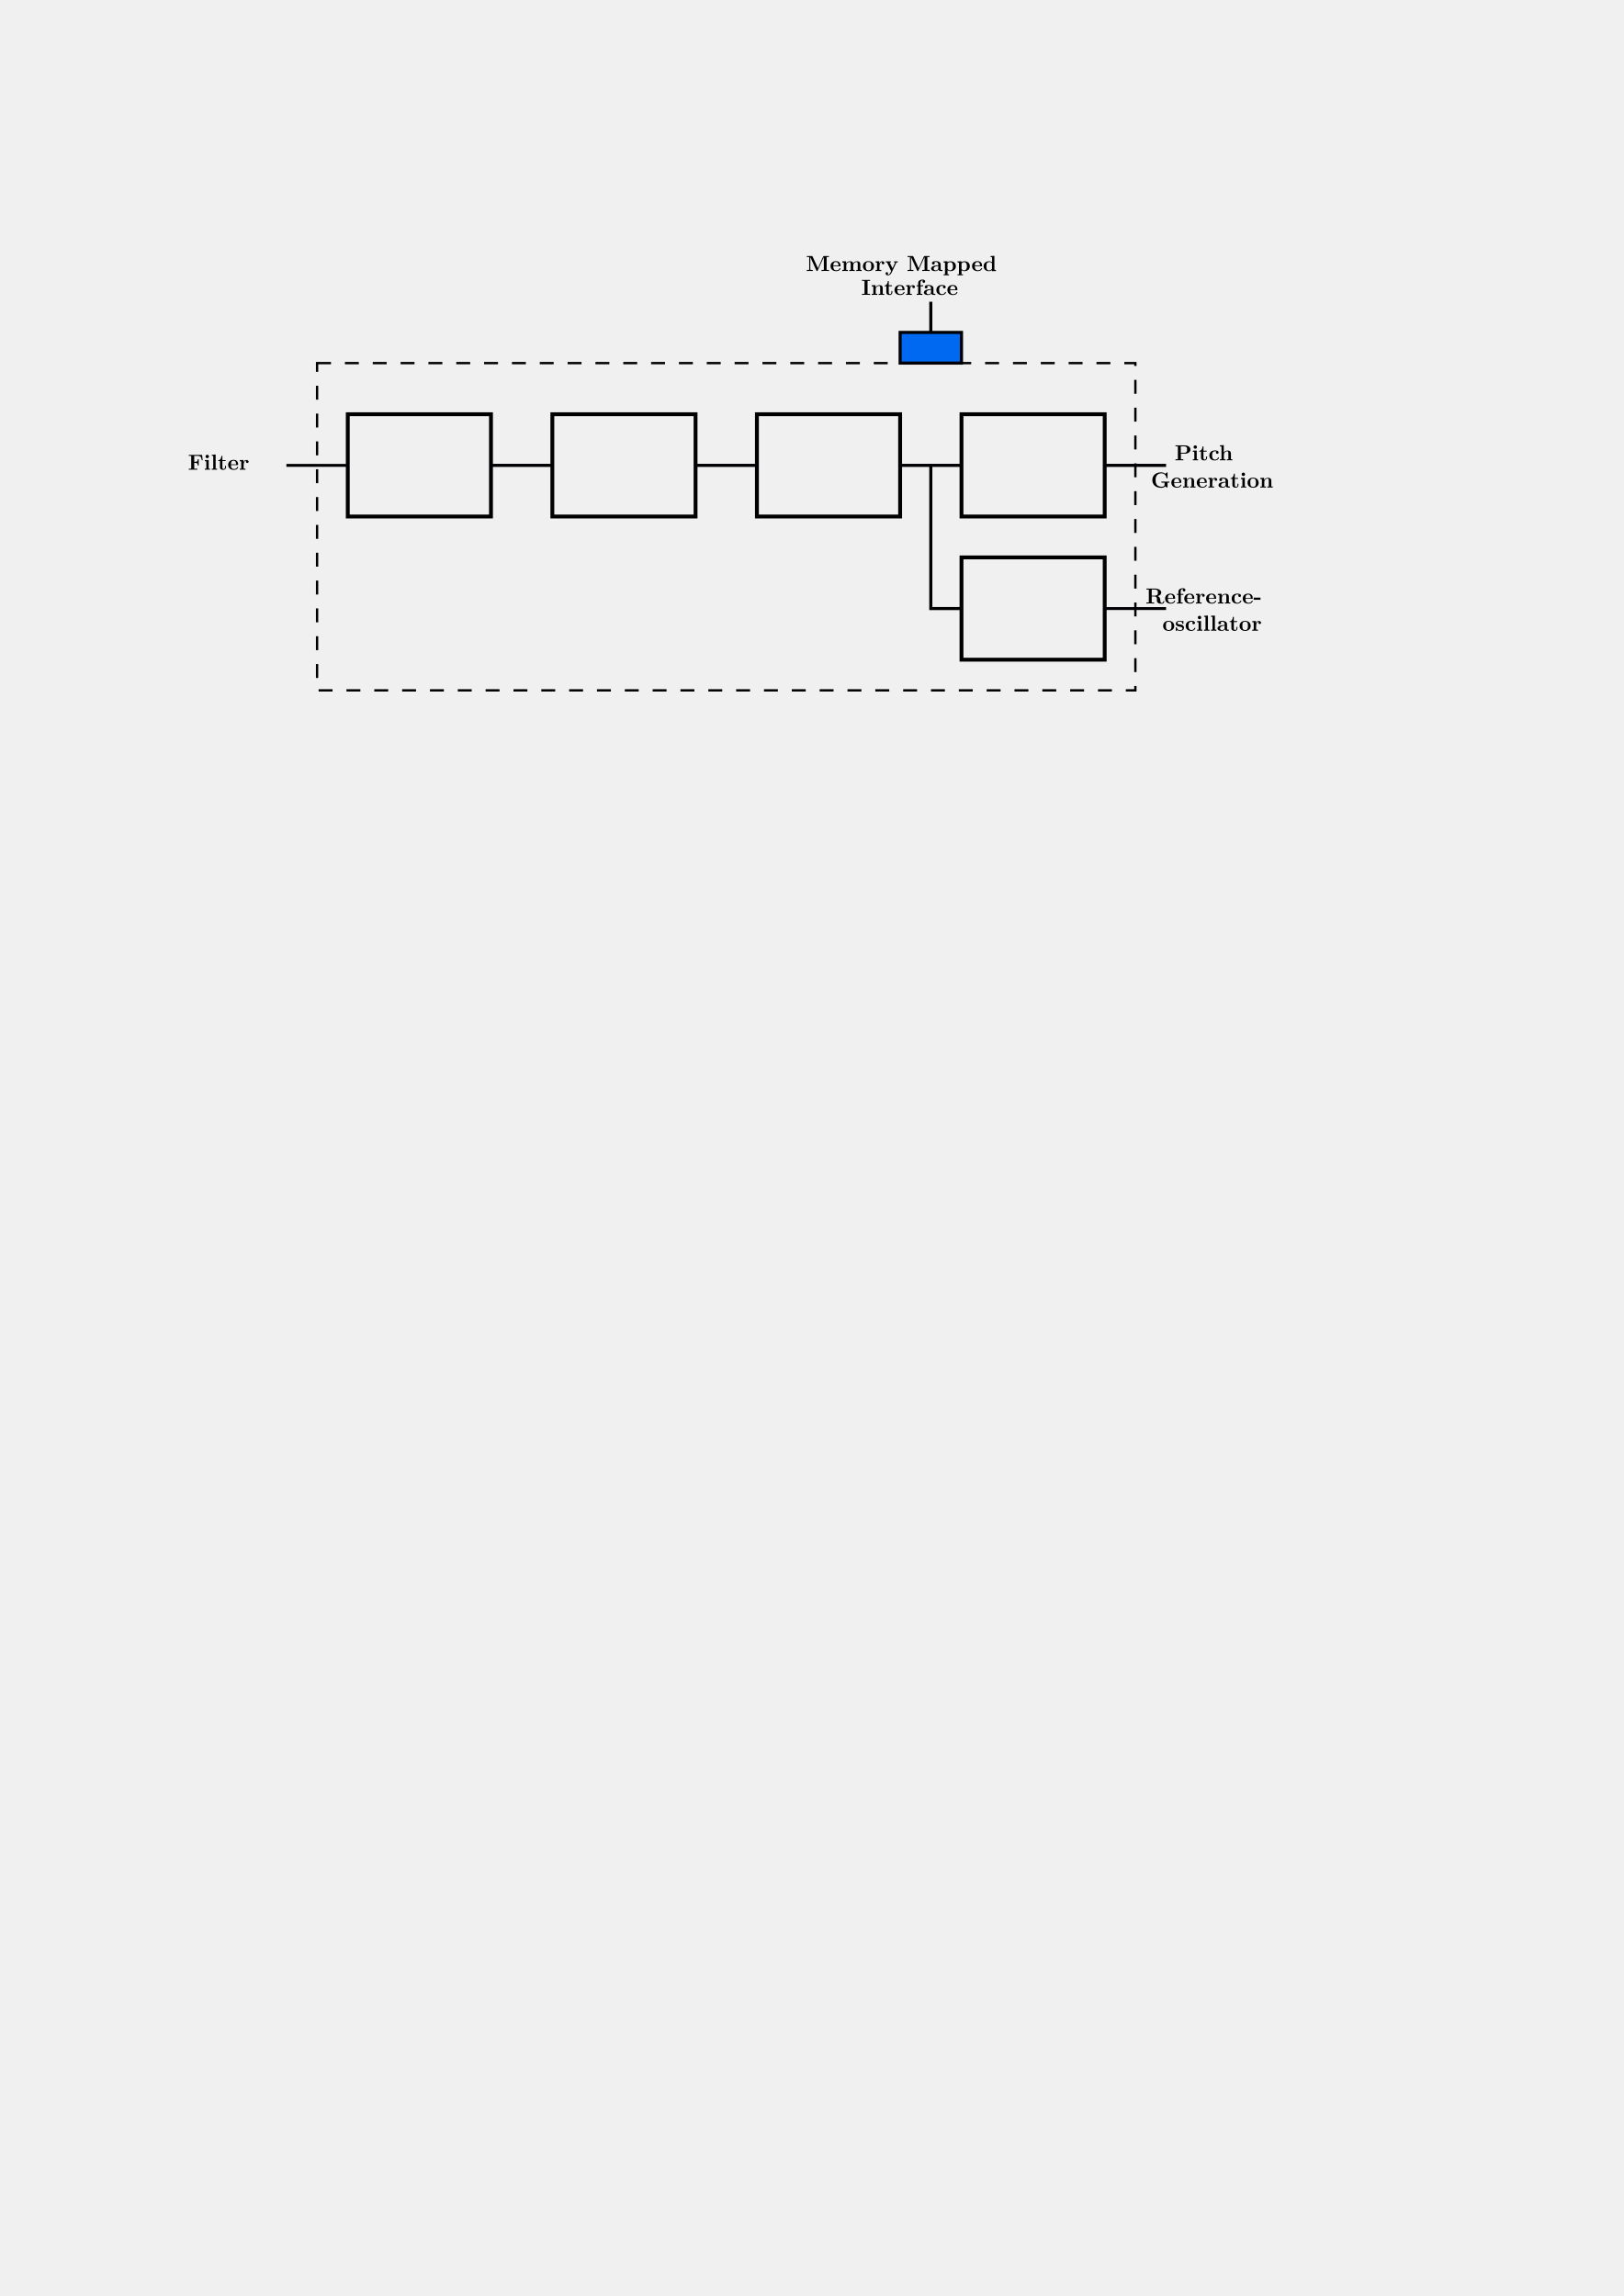
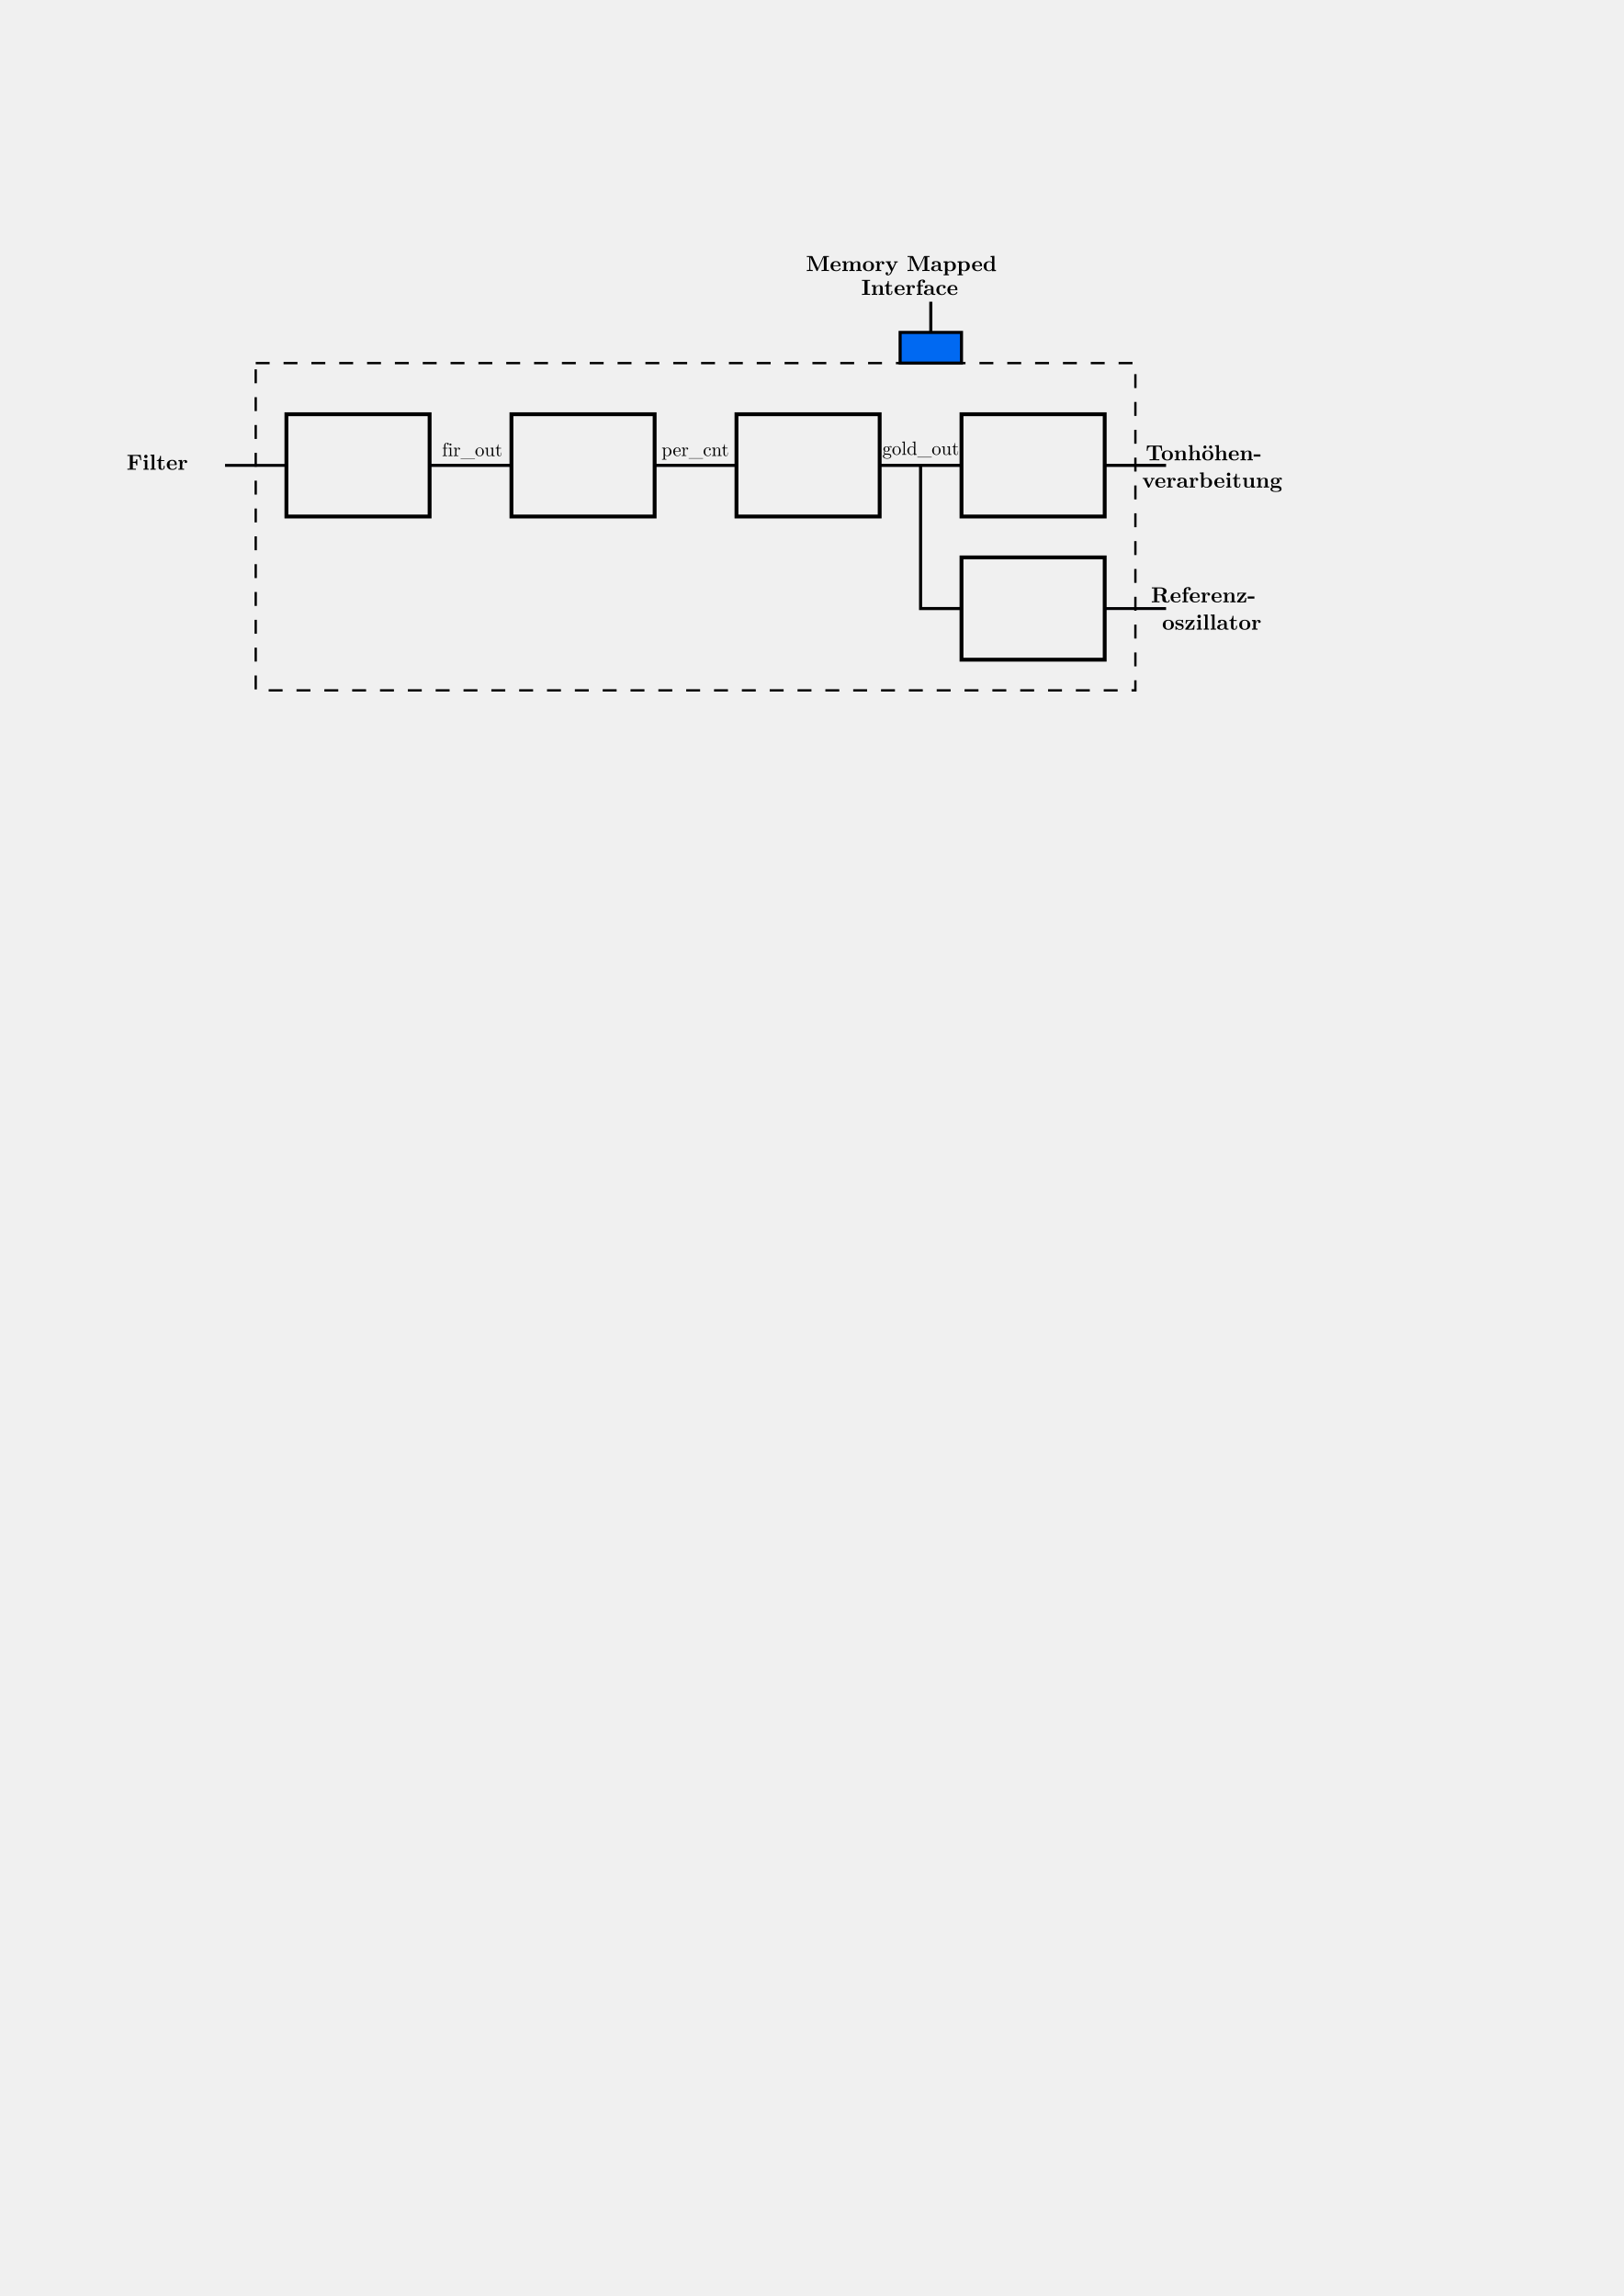
<svg xmlns="http://www.w3.org/2000/svg" xmlns:xlink="http://www.w3.org/1999/xlink" width="210mm" height="297mm" viewBox="0 0 210 297" version="1.1" id="svg866">
  <defs id="defs860" />
  <g id="layer1">
-     <rect style="opacity:1;fill:none;stroke:#000000;stroke-width:0.5;stroke-miterlimit:10;stroke-dasharray:none;stroke-dashoffset:0;stroke-opacity:1" id="rect4518-3" width="18.521" height="13.229" x="44.979" y="53.583" />
-     <path style="opacity:1;fill:none;fill-opacity:1;stroke:#000004;stroke-width:0.376;stroke-miterlimit:10;stroke-dasharray:none;stroke-dashoffset:0;stroke-opacity:1" d="m 37.042,60.198 h 7.938" id="path9972" />
-     <path style="opacity:1;fill:none;fill-opacity:1;stroke:#000004;stroke-width:0.4;stroke-miterlimit:10;stroke-dasharray:none;stroke-dashoffset:0;stroke-opacity:1" d="m 63.5,60.198 h 7.938" id="path9974" />
-     <text xml:space="preserve" style="font-style:normal;font-variant:normal;font-weight:bold;font-stretch:normal;font-size:2.822px;line-height:1.25;font-family:'Latin Modern Roman';-inkscape-font-specification:'Latin Modern Roman, Bold';font-variant-ligatures:normal;font-variant-caps:normal;font-variant-numeric:normal;font-feature-settings:normal;text-align:center;letter-spacing:0px;word-spacing:0px;writing-mode:lr-tb;text-anchor:middle;fill:#000000;fill-opacity:1;stroke:none;stroke-width:0.265" x="30.975" y="60.765" id="text10888">
-       <tspan id="tspan10886" x="30.975" y="60.765" style="font-style:normal;font-variant:normal;font-weight:bold;font-stretch:normal;font-size:2.822px;font-family:'Latin Modern Roman';-inkscape-font-specification:'Latin Modern Roman, Bold';font-variant-ligatures:normal;font-variant-caps:normal;font-variant-numeric:normal;font-feature-settings:normal;text-align:center;writing-mode:lr-tb;text-anchor:middle;stroke-width:0.265">Filter</tspan>
+     <rect style="opacity:1;fill:none;stroke:#000000;stroke-width:0.5;stroke-miterlimit:10;stroke-dasharray:none;stroke-dashoffset:0;stroke-opacity:1" id="rect4518-3" width="18.521" height="13.229" x="37.042" y="53.583" />
+     <path style="opacity:1;fill:none;fill-opacity:1;stroke:#000004;stroke-width:0.376;stroke-miterlimit:10;stroke-dasharray:none;stroke-dashoffset:0;stroke-opacity:1" d="m 29.104,60.198 h 7.938" id="path9972" />
+     <path style="opacity:1;fill:none;fill-opacity:1;stroke:#000004;stroke-width:0.4;stroke-miterlimit:10;stroke-dasharray:none;stroke-dashoffset:0;stroke-opacity:1" d="M 55.562,60.198 H 66.146" id="path9974" />
+     <text xml:space="preserve" style="font-style:normal;font-variant:normal;font-weight:bold;font-stretch:normal;font-size:2.822px;line-height:1.25;font-family:'Latin Modern Roman';-inkscape-font-specification:'Latin Modern Roman, Bold';font-variant-ligatures:normal;font-variant-caps:normal;font-variant-numeric:normal;font-feature-settings:normal;text-align:center;letter-spacing:0px;word-spacing:0px;writing-mode:lr-tb;text-anchor:middle;fill:#000000;fill-opacity:1;stroke:none;stroke-width:0.265" x="23.038" y="60.765" id="text10888">
+       <tspan id="tspan10886" x="23.038" y="60.765" style="font-style:normal;font-variant:normal;font-weight:bold;font-stretch:normal;font-size:2.822px;font-family:'Latin Modern Roman';-inkscape-font-specification:'Latin Modern Roman, Bold';font-variant-ligatures:normal;font-variant-caps:normal;font-variant-numeric:normal;font-feature-settings:normal;text-align:center;writing-mode:lr-tb;text-anchor:middle;stroke-width:0.265">Filter</tspan>
    </text>
    <flowRoot xml:space="preserve" style="font-style:normal;font-weight:normal;font-size:2.469px;line-height:1.25;font-family:sans-serif;letter-spacing:0px;word-spacing:0px;fill:#000000;fill-opacity:1;stroke:none;stroke-width:0.265" id="flowRoot10688-8" transform="matrix(3.779528,0,0,3.779528,144.623,-307.7219)">
      <flowRegion id="flowRegion10690-2">
        <use x="0" y="0" xlink:href="#rect4518-3" id="use10692-8" width="100%" height="100%" transform="matrix(0.2645833,0,0,0.2645833,-38.26483,81.41808)" />
      </flowRegion>
      <flowPara id="flowPara10694-6" style="text-align:center;text-anchor:middle">Frequency Measurement</flowPara>
    </flowRoot>
    <rect style="opacity:1;fill:none;stroke:#000000;stroke-width:0.5;stroke-miterlimit:10;stroke-dasharray:none;stroke-dashoffset:0;stroke-opacity:1" id="rect4518-3-1" width="18.521" height="13.229" x="124.354" y="72.104" />
-     <flowRoot xml:space="preserve" style="font-style:normal;font-weight:bold;font-size:2.822px;line-height:1.25;font-family:'Latin Modern Roman';letter-spacing:0px;word-spacing:0px;fill:#000000;fill-opacity:1;stroke:none;stroke-width:0.265;-inkscape-font-specification:'Latin Modern Roman, Bold';font-stretch:normal;font-variant:normal;text-anchor:middle;text-align:center;writing-mode:lr;font-variant-ligatures:normal;font-variant-caps:normal;font-variant-numeric:normal;font-feature-settings:normal;" id="flowRoot1588" transform="translate(0,2.116667)">
-       <flowRegion id="flowRegion1590" style="-inkscape-font-specification:'Latin Modern Roman, Bold';font-family:'Latin Modern Roman';font-weight:bold;font-style:normal;font-stretch:normal;font-variant:normal;font-size:2.822px;text-anchor:middle;text-align:center;writing-mode:lr;font-variant-ligatures:normal;font-variant-caps:normal;font-variant-numeric:normal;font-feature-settings:normal;">
-         <use x="0" y="0" xlink:href="#rect4518-3" id="use1592" width="100%" height="100%" />
+     <flowRoot xml:space="preserve" style="font-style:normal;font-variant:normal;font-weight:bold;font-stretch:normal;font-size:2.822px;line-height:1.25;font-family:'Latin Modern Roman';-inkscape-font-specification:'Latin Modern Roman, Bold';font-variant-ligatures:normal;font-variant-caps:normal;font-variant-numeric:normal;font-feature-settings:normal;text-align:center;letter-spacing:0px;word-spacing:0px;writing-mode:lr-tb;text-anchor:middle;fill:#000000;fill-opacity:1;stroke:none;stroke-width:0.265" id="flowRoot1588" transform="translate(0,4.7625)">
+       <flowRegion id="flowRegion1590" style="font-style:normal;font-variant:normal;font-weight:bold;font-stretch:normal;font-size:2.822px;font-family:'Latin Modern Roman';-inkscape-font-specification:'Latin Modern Roman, Bold';font-variant-ligatures:normal;font-variant-caps:normal;font-variant-numeric:normal;font-feature-settings:normal;text-align:center;writing-mode:lr-tb;text-anchor:middle">
+         <use x="0" y="0" xlink:href="#rect4518-3" id="use1592" width="100%" height="100%" transform="translate(0,-2.116667)" />
      </flowRegion>
-       <flowPara id="flowPara1594" style="font-style:normal;font-variant:normal;font-weight:bold;font-stretch:normal;font-size:2.822px;font-family:'Latin Modern Roman';-inkscape-font-specification:'Latin Modern Roman, Bold';font-variant-ligatures:normal;font-variant-caps:normal;font-variant-numeric:normal;font-feature-settings:normal;text-align:center;writing-mode:lr;text-anchor:middle;">FIR</flowPara>
+       <flowPara id="flowPara1594" style="font-style:normal;font-variant:normal;font-weight:bold;font-stretch:normal;font-size:2.822px;font-family:'Latin Modern Roman';-inkscape-font-specification:'Latin Modern Roman, Bold';font-variant-ligatures:normal;font-variant-caps:normal;font-variant-numeric:normal;font-feature-settings:normal;text-align:center;writing-mode:lr-tb;text-anchor:middle">FIR</flowPara>
    </flowRoot>
-     <rect style="opacity:1;fill:none;stroke:#000000;stroke-width:0.5;stroke-miterlimit:10;stroke-dasharray:none;stroke-dashoffset:0;stroke-opacity:1" id="rect4518-3-4" width="18.521" height="13.229" x="71.438" y="53.583" />
-     <flowRoot xml:space="preserve" style="font-style:normal;font-weight:bold;font-size:2.822px;line-height:1.25;font-family:'Latin Modern Roman';text-align:center;letter-spacing:0px;word-spacing:0px;text-anchor:middle;fill:#000000;fill-opacity:1;stroke:none;stroke-width:0.265;-inkscape-font-specification:'Latin Modern Roman, Bold';font-stretch:normal;font-variant:normal;writing-mode:lr;font-variant-ligatures:normal;font-variant-caps:normal;font-variant-numeric:normal;font-feature-settings:normal;" id="flowRoot1635" transform="translate(0,2.116667)">
-       <flowRegion id="flowRegion1637" style="text-align:center;text-anchor:middle;-inkscape-font-specification:'Latin Modern Roman, Bold';font-family:'Latin Modern Roman';font-weight:bold;font-style:normal;font-stretch:normal;font-variant:normal;font-size:2.822px;writing-mode:lr;font-variant-ligatures:normal;font-variant-caps:normal;font-variant-numeric:normal;font-feature-settings:normal;">
-         <use x="0" y="0" xlink:href="#rect4518-3-4" id="use1639" width="100%" height="100%" />
+     <rect style="opacity:1;fill:none;stroke:#000000;stroke-width:0.5;stroke-miterlimit:10;stroke-dasharray:none;stroke-dashoffset:0;stroke-opacity:1" id="rect4518-3-4" width="18.521" height="13.229" x="66.146" y="53.583" />
+     <flowRoot xml:space="preserve" style="font-style:normal;font-variant:normal;font-weight:bold;font-stretch:normal;font-size:2.822px;line-height:1.25;font-family:'Latin Modern Roman';-inkscape-font-specification:'Latin Modern Roman, Bold';font-variant-ligatures:normal;font-variant-caps:normal;font-variant-numeric:normal;font-feature-settings:normal;text-align:center;letter-spacing:0px;word-spacing:0px;writing-mode:lr-tb;text-anchor:middle;fill:#000000;fill-opacity:1;stroke:none;stroke-width:0.265" id="flowRoot1635" transform="translate(0,4.233333)">
+       <flowRegion id="flowRegion1637" style="font-style:normal;font-variant:normal;font-weight:bold;font-stretch:normal;font-size:2.822px;font-family:'Latin Modern Roman';-inkscape-font-specification:'Latin Modern Roman, Bold';font-variant-ligatures:normal;font-variant-caps:normal;font-variant-numeric:normal;font-feature-settings:normal;text-align:center;writing-mode:lr-tb;text-anchor:middle">
+         <use x="0" y="0" xlink:href="#rect4518-3-4" id="use1639" width="100%" height="100%" transform="translate(0,-2.116667)" />
      </flowRegion>
-       <flowPara id="flowPara1641">Period</flowPara>
-       <flowPara id="flowPara1643">Counter</flowPara>
+       <flowPara id="flowPara1643">Perioden-zähler</flowPara>
    </flowRoot>
-     <rect style="opacity:1;fill:none;stroke:#000000;stroke-width:0.5;stroke-miterlimit:10;stroke-dasharray:none;stroke-dashoffset:0;stroke-opacity:1" id="rect4518-3-4-0" width="18.521" height="13.229" x="97.896" y="53.583" />
-     <flowRoot xml:space="preserve" style="font-style:normal;font-weight:bold;font-size:2.822px;line-height:1.25;font-family:'Latin Modern Roman';text-align:center;letter-spacing:0px;word-spacing:0px;text-anchor:middle;fill:#000000;fill-opacity:1;stroke:none;stroke-width:0.265;-inkscape-font-specification:'Latin Modern Roman, Bold';font-stretch:normal;font-variant:normal;writing-mode:lr;font-variant-ligatures:normal;font-variant-caps:normal;font-variant-numeric:normal;font-feature-settings:normal;" id="flowRoot1689" transform="translate(0,2.116667)">
-       <flowRegion id="flowRegion1691" style="-inkscape-font-specification:'Latin Modern Roman, Bold';font-family:'Latin Modern Roman';font-weight:bold;font-style:normal;font-stretch:normal;font-variant:normal;font-size:2.822px;text-anchor:middle;text-align:center;writing-mode:lr;font-variant-ligatures:normal;font-variant-caps:normal;font-variant-numeric:normal;font-feature-settings:normal;">
+     <rect style="opacity:1;fill:none;stroke:#000000;stroke-width:0.5;stroke-miterlimit:10;stroke-dasharray:none;stroke-dashoffset:0;stroke-opacity:1" id="rect4518-3-4-0" width="18.521" height="13.229" x="95.25" y="53.583" />
+     <flowRoot xml:space="preserve" style="font-style:normal;font-variant:normal;font-weight:bold;font-stretch:normal;font-size:2.822px;line-height:1.25;font-family:'Latin Modern Roman';-inkscape-font-specification:'Latin Modern Roman, Bold';font-variant-ligatures:normal;font-variant-caps:normal;font-variant-numeric:normal;font-feature-settings:normal;text-align:center;letter-spacing:0px;word-spacing:0px;writing-mode:lr-tb;text-anchor:middle;fill:#000000;fill-opacity:1;stroke:none;stroke-width:0.265" id="flowRoot1689" transform="translate(0,1.058333)">
+       <flowRegion id="flowRegion1691" style="font-style:normal;font-variant:normal;font-weight:bold;font-stretch:normal;font-size:2.822px;font-family:'Latin Modern Roman';-inkscape-font-specification:'Latin Modern Roman, Bold';font-variant-ligatures:normal;font-variant-caps:normal;font-variant-numeric:normal;font-feature-settings:normal;text-align:center;writing-mode:lr-tb;text-anchor:middle">
        <use x="0" y="0" xlink:href="#rect4518-3-4-0" id="use1693" width="100%" height="100%" />
      </flowRegion>
-       <flowPara id="flowPara1695">Goldschmidt Divider 1</flowPara>
+       <flowPara id="flowPara1695">Gold-schmidt- dividierer 1</flowPara>
    </flowRoot>
-     <path style="opacity:1;fill:none;fill-opacity:1;stroke:#000004;stroke-width:0.4;stroke-miterlimit:10;stroke-dasharray:none;stroke-dashoffset:0;stroke-opacity:1" d="m 89.958,60.198 h 7.938" id="path9974-5" />
-     <path style="opacity:1;fill:none;fill-opacity:1;stroke:#000004;stroke-width:0.4;stroke-miterlimit:10;stroke-dasharray:none;stroke-dashoffset:0;stroke-opacity:1" d="m 116.417,60.198 h 7.938" id="path9974-5-7" />
-     <flowRoot xml:space="preserve" style="font-style:normal;font-variant:normal;font-weight:bold;font-stretch:normal;font-size:2.822px;line-height:1.25;font-family:'Latin Modern Roman';-inkscape-font-specification:'Latin Modern Roman, Bold';font-variant-ligatures:normal;font-variant-caps:normal;font-variant-numeric:normal;font-feature-settings:normal;text-align:center;letter-spacing:0px;word-spacing:0px;writing-mode:lr-tb;text-anchor:middle;fill:#000000;fill-opacity:1;stroke:none;stroke-width:0.5;stroke-miterlimit:10;stroke-dasharray:none" id="flowRoot1751" transform="translate(5.086263e-6,22.75417)">
+     <path style="opacity:1;fill:none;fill-opacity:1;stroke:#000004;stroke-width:0.4;stroke-miterlimit:10;stroke-dasharray:none;stroke-dashoffset:0;stroke-opacity:1" d="M 84.667,60.198 H 95.25" id="path9974-5" />
+     <path style="opacity:1;fill:none;fill-opacity:1;stroke:#000004;stroke-width:0.4;stroke-miterlimit:7;stroke-dasharray:none;stroke-dashoffset:0;stroke-opacity:1" d="m 113.771,60.198 h 10.583" id="path9974-5-7" />
+     <flowRoot xml:space="preserve" style="font-style:normal;font-variant:normal;font-weight:bold;font-stretch:normal;font-size:2.822px;line-height:1.25;font-family:'Latin Modern Roman';-inkscape-font-specification:'Latin Modern Roman, Bold';font-variant-ligatures:normal;font-variant-caps:normal;font-variant-numeric:normal;font-feature-settings:normal;text-align:center;letter-spacing:0px;word-spacing:0px;writing-mode:lr-tb;text-anchor:middle;fill:#000000;fill-opacity:1;stroke:none;stroke-width:0.5;stroke-miterlimit:10;stroke-dasharray:none" id="flowRoot1751" transform="translate(5.086263e-6,23.81251)">
      <flowRegion id="flowRegion1753" style="font-style:normal;font-variant:normal;font-weight:bold;font-stretch:normal;font-size:2.822px;font-family:'Latin Modern Roman';-inkscape-font-specification:'Latin Modern Roman, Bold';font-variant-ligatures:normal;font-variant-caps:normal;font-variant-numeric:normal;font-feature-settings:normal;text-align:center;writing-mode:lr-tb;text-anchor:middle">
        <use x="0" y="0" xlink:href="#rect4518-3-1" id="use1755" width="100%" height="100%" transform="translate(-5.086263e-6,-20.63751)" />
      </flowRegion>
-       <flowPara id="flowPara1757">Calibration </flowPara>
+       <flowPara id="flowPara1757">Kalibration </flowPara>
    </flowRoot>
    <path style="opacity:1;fill:none;fill-opacity:1;stroke:#000004;stroke-width:0.376;stroke-miterlimit:10;stroke-dasharray:none;stroke-dashoffset:0;stroke-opacity:1" d="m 142.875,78.719 h 7.938" id="path9972-5" />
-     <rect style="opacity:1;fill:none;stroke:#000000;stroke-width:0.3;stroke-miterlimit:10;stroke-dasharray:1.8,1.8;stroke-dashoffset:0;stroke-opacity:1" id="rect1774" width="105.833" height="42.333" x="41.01" y="46.969" />
-     <flowRoot xml:space="preserve" style="font-style:normal;font-variant:normal;font-weight:bold;font-stretch:normal;font-size:2.822px;line-height:1.25;font-family:'Latin Modern Roman';-inkscape-font-specification:'Latin Modern Roman, Bold';font-variant-ligatures:normal;font-variant-caps:normal;font-variant-numeric:normal;font-feature-settings:normal;text-align:start;letter-spacing:0px;word-spacing:0px;writing-mode:lr;text-anchor:start;fill:#000000;fill-opacity:1;stroke:none;stroke-width:0.3;stroke-miterlimit:10;stroke-dasharray:1.8, 1.8;stroke-dashoffset:0;" id="flowRoot1800" transform="translate(0.5291667,0.5291667)">
-       <flowRegion id="flowRegion1802" style="font-style:normal;font-variant:normal;font-weight:bold;font-stretch:normal;font-size:2.822px;font-family:'Latin Modern Roman';-inkscape-font-specification:'Latin Modern Roman, Bold';font-variant-ligatures:normal;font-variant-caps:normal;font-variant-numeric:normal;font-feature-settings:normal;text-align:start;writing-mode:lr;text-anchor:start;">
+     <rect style="opacity:1;fill:none;stroke:#000000;stroke-width:0.3;stroke-miterlimit:10;stroke-dasharray:1.8,1.8;stroke-dashoffset:0;stroke-opacity:1" id="rect1774" width="113.771" height="42.333" x="33.073" y="46.969" />
+     <flowRoot xml:space="preserve" style="font-style:normal;font-variant:normal;font-weight:bold;font-stretch:normal;font-size:2.822px;line-height:1.25;font-family:'Latin Modern Roman';-inkscape-font-specification:'Latin Modern Roman, Bold';font-variant-ligatures:normal;font-variant-caps:normal;font-variant-numeric:normal;font-feature-settings:normal;text-align:start;letter-spacing:0px;word-spacing:0px;writing-mode:lr-tb;text-anchor:start;fill:#000000;fill-opacity:1;stroke:none;stroke-width:0.3;stroke-miterlimit:10;stroke-dasharray:1.8, 1.8;stroke-dashoffset:0" id="flowRoot1800" transform="translate(0.5291667,0.5291667)">
+       <flowRegion id="flowRegion1802" style="font-style:normal;font-variant:normal;font-weight:bold;font-stretch:normal;font-size:2.822px;font-family:'Latin Modern Roman';-inkscape-font-specification:'Latin Modern Roman, Bold';font-variant-ligatures:normal;font-variant-caps:normal;font-variant-numeric:normal;font-feature-settings:normal;text-align:start;writing-mode:lr-tb;text-anchor:start">
        <use x="0" y="0" xlink:href="#rect1774" id="use1804" width="100%" height="100%" />
      </flowRegion>
-       <flowPara style="font-style:normal;font-variant:normal;font-weight:bold;font-stretch:normal;font-size:2.822px;font-family:'Latin Modern Roman';-inkscape-font-specification:'Latin Modern Roman, Bold';font-variant-ligatures:normal;font-variant-caps:normal;font-variant-numeric:normal;font-feature-settings:normal;text-align:start;writing-mode:lr;text-anchor:start;stroke-width:0.3;stroke-miterlimit:10;stroke-dasharray:1.8, 1.8;stroke-dashoffset:0;" id="flowPara1806">Frequency Measurement</flowPara>
+       <flowPara style="font-style:normal;font-variant:normal;font-weight:bold;font-stretch:normal;font-size:2.822px;font-family:'Latin Modern Roman';-inkscape-font-specification:'Latin Modern Roman, Bold';font-variant-ligatures:normal;font-variant-caps:normal;font-variant-numeric:normal;font-feature-settings:normal;text-align:start;writing-mode:lr-tb;text-anchor:start;stroke-width:0.3;stroke-miterlimit:10;stroke-dasharray:1.8, 1.8;stroke-dashoffset:0" id="flowPara1806">Frequenzmessung</flowPara>
    </flowRoot>
    <rect style="opacity:1;fill:#0069f2;fill-opacity:1;stroke:#000002;stroke-width:0.4;stroke-miterlimit:10;stroke-dasharray:none;stroke-dashoffset:0;stroke-opacity:1" id="rect5929-4-6-8-5-0-2-9-7-8-8" width="7.937" height="3.969" x="116.417" y="43" />
    <flowRoot xml:space="preserve" style="font-style:normal;font-weight:bold;font-size:2.469px;line-height:1.25;font-family:'Latin Modern Roman';letter-spacing:0px;word-spacing:0px;fill:#000000;fill-opacity:1;stroke:none;stroke-width:0.265;-inkscape-font-specification:'Latin Modern Roman, Bold';font-stretch:normal;font-variant:normal;text-anchor:middle;text-align:center;writing-mode:lr;font-variant-ligatures:normal;font-variant-caps:normal;font-variant-numeric:normal;font-feature-settings:normal;" id="flowRoot1822" transform="translate(0,0.5291667)">
      <flowRegion id="flowRegion1824" style="-inkscape-font-specification:'Latin Modern Roman, Bold';font-family:'Latin Modern Roman';font-weight:bold;font-style:normal;font-stretch:normal;font-variant:normal;font-size:2.469px;text-anchor:middle;text-align:center;writing-mode:lr;font-variant-ligatures:normal;font-variant-caps:normal;font-variant-numeric:normal;font-feature-settings:normal;">
        <use x="0" y="0" xlink:href="#rect5929-4-6-8-5-0-2-9-7-8-8" id="use1826" width="100%" height="100%" />
      </flowRegion>
      <flowPara style="font-style:normal;font-variant:normal;font-weight:bold;font-stretch:normal;font-size:2.469px;font-family:'Latin Modern Roman';-inkscape-font-specification:'Latin Modern Roman, Bold';font-variant-ligatures:normal;font-variant-caps:normal;font-variant-numeric:normal;font-feature-settings:normal;text-align:center;writing-mode:lr;text-anchor:middle;fill:#ffffff;fill-opacity:1;" id="flowPara1828">MMS</flowPara>
    </flowRoot>
    <path style="opacity:1;fill:none;stroke:#000000;stroke-width:0.4;stroke-miterlimit:10;stroke-dasharray:none;stroke-dashoffset:0;stroke-opacity:1" d="m 120.385,43 v -3.969" id="path1830" />
-     <text xml:space="preserve" style="font-style:normal;font-variant:normal;font-weight:bold;font-stretch:normal;font-size:2.822px;line-height:1.25;font-family:'Latin Modern Roman';-inkscape-font-specification:'Latin Modern Roman, Bold';font-variant-ligatures:normal;font-variant-caps:normal;font-variant-numeric:normal;font-feature-settings:normal;text-align:center;letter-spacing:0px;word-spacing:0px;writing-mode:lr-tb;text-anchor:middle;fill:#000000;fill-opacity:1;stroke:none;stroke-width:0.265" x="159.465" y="78.067" id="text10888-5">
-       <tspan id="tspan10886-9" x="159.465" y="78.067" style="font-style:normal;font-variant:normal;font-weight:bold;font-stretch:normal;font-size:2.822px;font-family:'Latin Modern Roman';-inkscape-font-specification:'Latin Modern Roman, Bold';font-variant-ligatures:normal;font-variant-caps:normal;font-variant-numeric:normal;font-feature-settings:normal;text-align:center;writing-mode:lr-tb;text-anchor:middle;stroke-width:0.265">Reference-</tspan>
-       <tspan x="159.465" y="81.595" style="font-style:normal;font-variant:normal;font-weight:bold;font-stretch:normal;font-size:2.822px;font-family:'Latin Modern Roman';-inkscape-font-specification:'Latin Modern Roman, Bold';font-variant-ligatures:normal;font-variant-caps:normal;font-variant-numeric:normal;font-feature-settings:normal;text-align:center;writing-mode:lr-tb;text-anchor:middle;stroke-width:0.265" id="tspan1850">oscillator</tspan>
+     <text xml:space="preserve" style="font-style:normal;font-variant:normal;font-weight:bold;font-stretch:normal;font-size:2.822px;line-height:1.25;font-family:'Latin Modern Roman';-inkscape-font-specification:'Latin Modern Roman, Bold';font-variant-ligatures:normal;font-variant-caps:normal;font-variant-numeric:normal;font-feature-settings:normal;text-align:center;letter-spacing:0px;word-spacing:0px;writing-mode:lr-tb;text-anchor:middle;fill:#000000;fill-opacity:1;stroke:none;stroke-width:0.265" x="159.418" y="77.925" id="text10888-5">
+       <tspan x="159.418" y="77.925" style="font-style:normal;font-variant:normal;font-weight:bold;font-stretch:normal;font-size:2.822px;font-family:'Latin Modern Roman';-inkscape-font-specification:'Latin Modern Roman, Bold';font-variant-ligatures:normal;font-variant-caps:normal;font-variant-numeric:normal;font-feature-settings:normal;text-align:center;writing-mode:lr-tb;text-anchor:middle;stroke-width:0.265" id="tspan1850">Referenz-</tspan>
+       <tspan x="159.418" y="81.453" style="font-style:normal;font-variant:normal;font-weight:bold;font-stretch:normal;font-size:2.822px;font-family:'Latin Modern Roman';-inkscape-font-specification:'Latin Modern Roman, Bold';font-variant-ligatures:normal;font-variant-caps:normal;font-variant-numeric:normal;font-feature-settings:normal;text-align:center;writing-mode:lr-tb;text-anchor:middle;stroke-width:0.265" id="tspan876">oszillator</tspan>
    </text>
    <text xml:space="preserve" style="font-style:normal;font-weight:bold;font-size:2.822px;line-height:1.25;font-family:'Latin Modern Roman';letter-spacing:0px;word-spacing:0px;fill:#000000;fill-opacity:1;stroke:none;stroke-width:0.265;-inkscape-font-specification:'Latin Modern Roman, Bold';font-stretch:normal;font-variant:normal;text-anchor:middle;text-align:center;writing-mode:lr;font-variant-ligatures:normal;font-variant-caps:normal;font-variant-numeric:normal;font-feature-settings:normal;" x="120.359" y="35.063" id="text7966">
      <tspan id="tspan7964" x="120.359" y="35.063" style="text-align:center;text-anchor:middle;stroke-width:0.265;-inkscape-font-specification:'Latin Modern Roman, Bold';font-family:'Latin Modern Roman';font-weight:bold;font-style:normal;font-stretch:normal;font-variant:normal;font-size:2.822px;writing-mode:lr;font-variant-ligatures:normal;font-variant-caps:normal;font-variant-numeric:normal;font-feature-settings:normal;">Memory Mapped</tspan>
      <tspan x="120.359" y="38.149" style="text-align:center;text-anchor:middle;stroke-width:0.265;-inkscape-font-specification:'Latin Modern Roman, Bold';font-family:'Latin Modern Roman';font-weight:bold;font-style:normal;font-stretch:normal;font-variant:normal;font-size:2.822px;writing-mode:lr;font-variant-ligatures:normal;font-variant-caps:normal;font-variant-numeric:normal;font-feature-settings:normal;" id="tspan7968">Interface</tspan>
    </text>
    <rect style="opacity:1;fill:none;stroke:#000000;stroke-width:0.5;stroke-miterlimit:10;stroke-dasharray:none;stroke-dashoffset:0;stroke-opacity:1" id="rect4518-3-4-0-4" width="18.521" height="13.229" x="124.354" y="53.583" />
-     <path style="opacity:1;fill:none;stroke:#000000;stroke-width:0.4;stroke-miterlimit:4;stroke-dasharray:none;stroke-dashoffset:0;stroke-opacity:1" d="M 120.385,60.198 V 78.719 h 3.969" id="path877" />
-     <flowRoot xml:space="preserve" style="font-style:normal;font-weight:bold;font-size:2.822px;line-height:1.25;font-family:'Latin Modern Roman';text-align:center;letter-spacing:0px;word-spacing:0px;text-anchor:middle;fill:#000000;fill-opacity:1;stroke:none;stroke-width:0.5;stroke-miterlimit:10;stroke-dasharray:none;-inkscape-font-specification:'Latin Modern Roman, Bold';font-stretch:normal;font-variant:normal;writing-mode:lr;font-variant-ligatures:normal;font-variant-caps:normal;font-variant-numeric:normal;font-feature-settings:normal;" id="flowRoot903" transform="translate(0,2.116667)">
-       <flowRegion id="flowRegion905" style="-inkscape-font-specification:'Latin Modern Roman, Bold';font-family:'Latin Modern Roman';font-weight:bold;font-style:normal;font-stretch:normal;font-variant:normal;font-size:2.822px;text-anchor:middle;text-align:center;writing-mode:lr;font-variant-ligatures:normal;font-variant-caps:normal;font-variant-numeric:normal;font-feature-settings:normal;">
+     <path style="opacity:1;fill:none;stroke:#000000;stroke-width:0.4;stroke-miterlimit:7;stroke-dasharray:none;stroke-dashoffset:0;stroke-opacity:1" d="M 119.062,60.198 V 78.719 h 5.292" id="path877" />
+     <flowRoot xml:space="preserve" style="font-style:normal;font-variant:normal;font-weight:bold;font-stretch:normal;font-size:2.822px;line-height:1.25;font-family:'Latin Modern Roman';-inkscape-font-specification:'Latin Modern Roman, Bold';font-variant-ligatures:normal;font-variant-caps:normal;font-variant-numeric:normal;font-feature-settings:normal;text-align:center;letter-spacing:0px;word-spacing:0px;writing-mode:lr-tb;text-anchor:middle;fill:#000000;fill-opacity:1;stroke:none;stroke-width:0.5;stroke-miterlimit:10;stroke-dasharray:none" id="flowRoot903" transform="translate(0,1.5875)">
+       <flowRegion id="flowRegion905" style="font-style:normal;font-variant:normal;font-weight:bold;font-stretch:normal;font-size:2.822px;font-family:'Latin Modern Roman';-inkscape-font-specification:'Latin Modern Roman, Bold';font-variant-ligatures:normal;font-variant-caps:normal;font-variant-numeric:normal;font-feature-settings:normal;text-align:center;writing-mode:lr-tb;text-anchor:middle">
        <use x="0" y="0" xlink:href="#rect4518-3-4-0-4" id="use907" width="100%" height="100%" />
      </flowRegion>
-       <flowPara id="flowPara909">Goldschmidt Divider 2</flowPara>
+       <flowPara id="flowPara909">Gold-schmidt- dividierer 2</flowPara>
    </flowRoot>
    <path style="opacity:1;fill:none;fill-opacity:1;stroke:#000004;stroke-width:0.4;stroke-miterlimit:10;stroke-dasharray:none;stroke-dashoffset:0;stroke-opacity:1" d="m 142.875,60.198 h 7.938" id="path9974-5-7-1" />
    <text xml:space="preserve" style="font-style:normal;font-variant:normal;font-weight:bold;font-stretch:normal;font-size:2.822px;line-height:1.25;font-family:'Latin Modern Roman';-inkscape-font-specification:'Latin Modern Roman, Bold';font-variant-ligatures:normal;font-variant-caps:normal;font-variant-numeric:normal;font-feature-settings:normal;text-align:center;letter-spacing:0px;word-spacing:0px;writing-mode:lr-tb;text-anchor:middle;fill:#000000;fill-opacity:1;stroke:none;stroke-width:0.265" x="159.469" y="59.546" id="text10888-5-5">
-       <tspan x="159.469" y="59.546" style="font-style:normal;font-variant:normal;font-weight:bold;font-stretch:normal;font-size:2.822px;font-family:'Latin Modern Roman';-inkscape-font-specification:'Latin Modern Roman, Bold';font-variant-ligatures:normal;font-variant-caps:normal;font-variant-numeric:normal;font-feature-settings:normal;text-align:center;writing-mode:lr-tb;text-anchor:middle;stroke-width:0.265" id="tspan1850-6">Pitch</tspan>
-       <tspan x="159.469" y="63.074" style="font-style:normal;font-variant:normal;font-weight:bold;font-stretch:normal;font-size:2.822px;font-family:'Latin Modern Roman';-inkscape-font-specification:'Latin Modern Roman, Bold';font-variant-ligatures:normal;font-variant-caps:normal;font-variant-numeric:normal;font-feature-settings:normal;text-align:center;writing-mode:lr-tb;text-anchor:middle;stroke-width:0.265" id="tspan949">Generation</tspan>
+       <tspan x="159.469" y="59.546" style="font-style:normal;font-variant:normal;font-weight:bold;font-stretch:normal;font-size:2.822px;font-family:'Latin Modern Roman';-inkscape-font-specification:'Latin Modern Roman, Bold';font-variant-ligatures:normal;font-variant-caps:normal;font-variant-numeric:normal;font-feature-settings:normal;text-align:center;writing-mode:lr-tb;text-anchor:middle;stroke-width:0.265" id="tspan949">Tonhöhen-</tspan>
+       <tspan x="159.469" y="63.074" style="font-style:normal;font-variant:normal;font-weight:bold;font-stretch:normal;font-size:2.822px;font-family:'Latin Modern Roman';-inkscape-font-specification:'Latin Modern Roman, Bold';font-variant-ligatures:normal;font-variant-caps:normal;font-variant-numeric:normal;font-feature-settings:normal;text-align:center;writing-mode:lr-tb;text-anchor:middle;stroke-width:0.265" id="tspan880">verarbeitung</tspan>
+     </text>
+     <text xml:space="preserve" style="font-style:normal;font-variant:normal;font-weight:normal;font-stretch:normal;font-size:2.469px;line-height:1.25;font-family:'Latin Modern Roman';-inkscape-font-specification:'Latin Modern Roman, Normal';font-variant-ligatures:normal;font-variant-caps:normal;font-variant-numeric:normal;font-feature-settings:normal;text-align:start;letter-spacing:0px;word-spacing:0px;writing-mode:lr-tb;text-anchor:start;fill:#000000;fill-opacity:1;stroke:none;stroke-width:0.265" x="57.166" y="58.996" id="text870">
+       <tspan id="tspan868" x="57.166" y="58.996" style="font-style:normal;font-variant:normal;font-weight:normal;font-stretch:normal;font-size:2.469px;font-family:'Latin Modern Roman';-inkscape-font-specification:'Latin Modern Roman, Normal';font-variant-ligatures:normal;font-variant-caps:normal;font-variant-numeric:normal;font-feature-settings:normal;text-align:start;writing-mode:lr-tb;text-anchor:start;stroke-width:0.265">fir_out</tspan>
+     </text>
+     <text xml:space="preserve" style="font-style:normal;font-variant:normal;font-weight:normal;font-stretch:normal;font-size:2.469px;line-height:1.25;font-family:'Latin Modern Roman';-inkscape-font-specification:'Latin Modern Roman, Normal';font-variant-ligatures:normal;font-variant-caps:normal;font-variant-numeric:normal;font-feature-settings:normal;text-align:start;letter-spacing:0px;word-spacing:0px;writing-mode:lr-tb;text-anchor:start;fill:#000000;fill-opacity:1;stroke:none;stroke-width:0.265" x="85.562" y="58.983" id="text870-4">
+       <tspan id="tspan868-0" x="85.562" y="58.983" style="font-style:normal;font-variant:normal;font-weight:normal;font-stretch:normal;font-size:2.469px;font-family:'Latin Modern Roman';-inkscape-font-specification:'Latin Modern Roman, Normal';font-variant-ligatures:normal;font-variant-caps:normal;font-variant-numeric:normal;font-feature-settings:normal;text-align:start;writing-mode:lr-tb;text-anchor:start;stroke-width:0.265">per_cnt</tspan>
+     </text>
+     <text xml:space="preserve" style="font-style:normal;font-variant:normal;font-weight:normal;font-stretch:normal;font-size:2.469px;line-height:1.25;font-family:'Latin Modern Roman';-inkscape-font-specification:'Latin Modern Roman, Normal';font-variant-ligatures:normal;font-variant-caps:normal;font-variant-numeric:normal;font-feature-settings:normal;text-align:start;letter-spacing:0px;word-spacing:0px;writing-mode:lr-tb;text-anchor:start;fill:#000000;fill-opacity:1;stroke:none;stroke-width:0.265" x="114.116" y="58.83" id="text870-4-0">
+       <tspan id="tspan868-0-5" x="114.116" y="58.83" style="font-style:normal;font-variant:normal;font-weight:normal;font-stretch:normal;font-size:2.469px;font-family:'Latin Modern Roman';-inkscape-font-specification:'Latin Modern Roman, Normal';font-variant-ligatures:normal;font-variant-caps:normal;font-variant-numeric:normal;font-feature-settings:normal;text-align:start;writing-mode:lr-tb;text-anchor:start;stroke-width:0.265">gold_out</tspan>
    </text>
  </g>
</svg>
